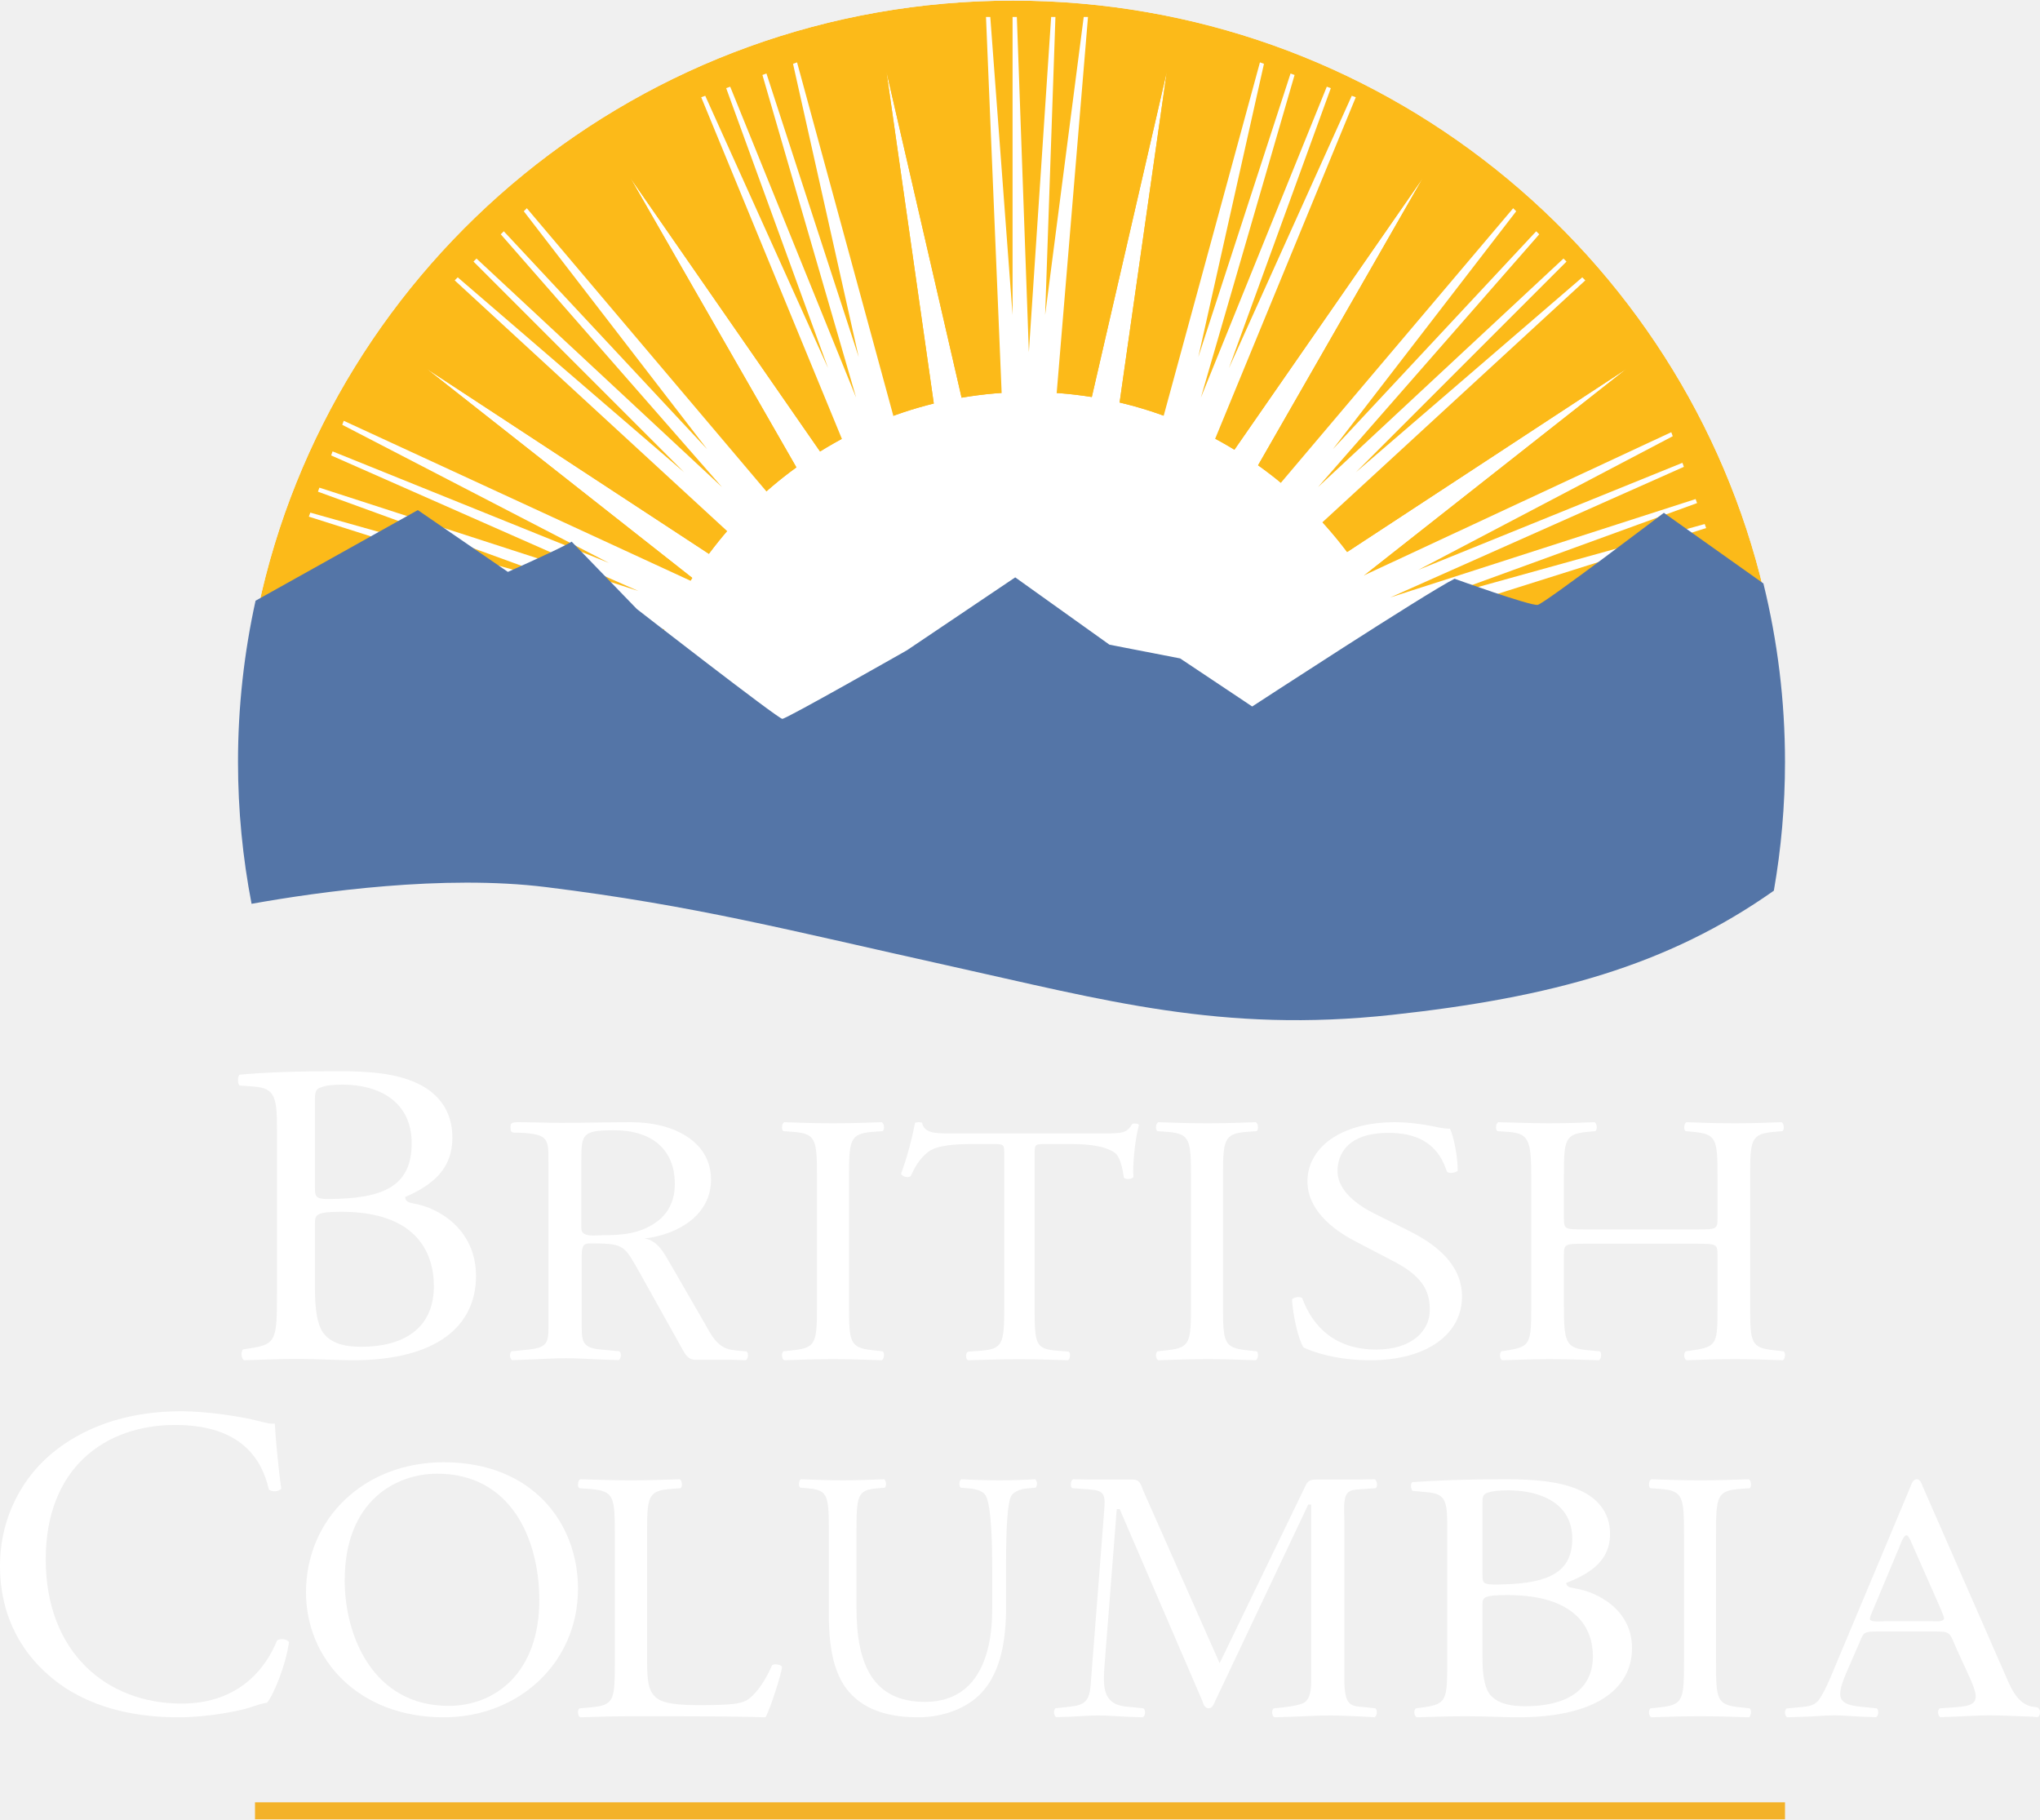
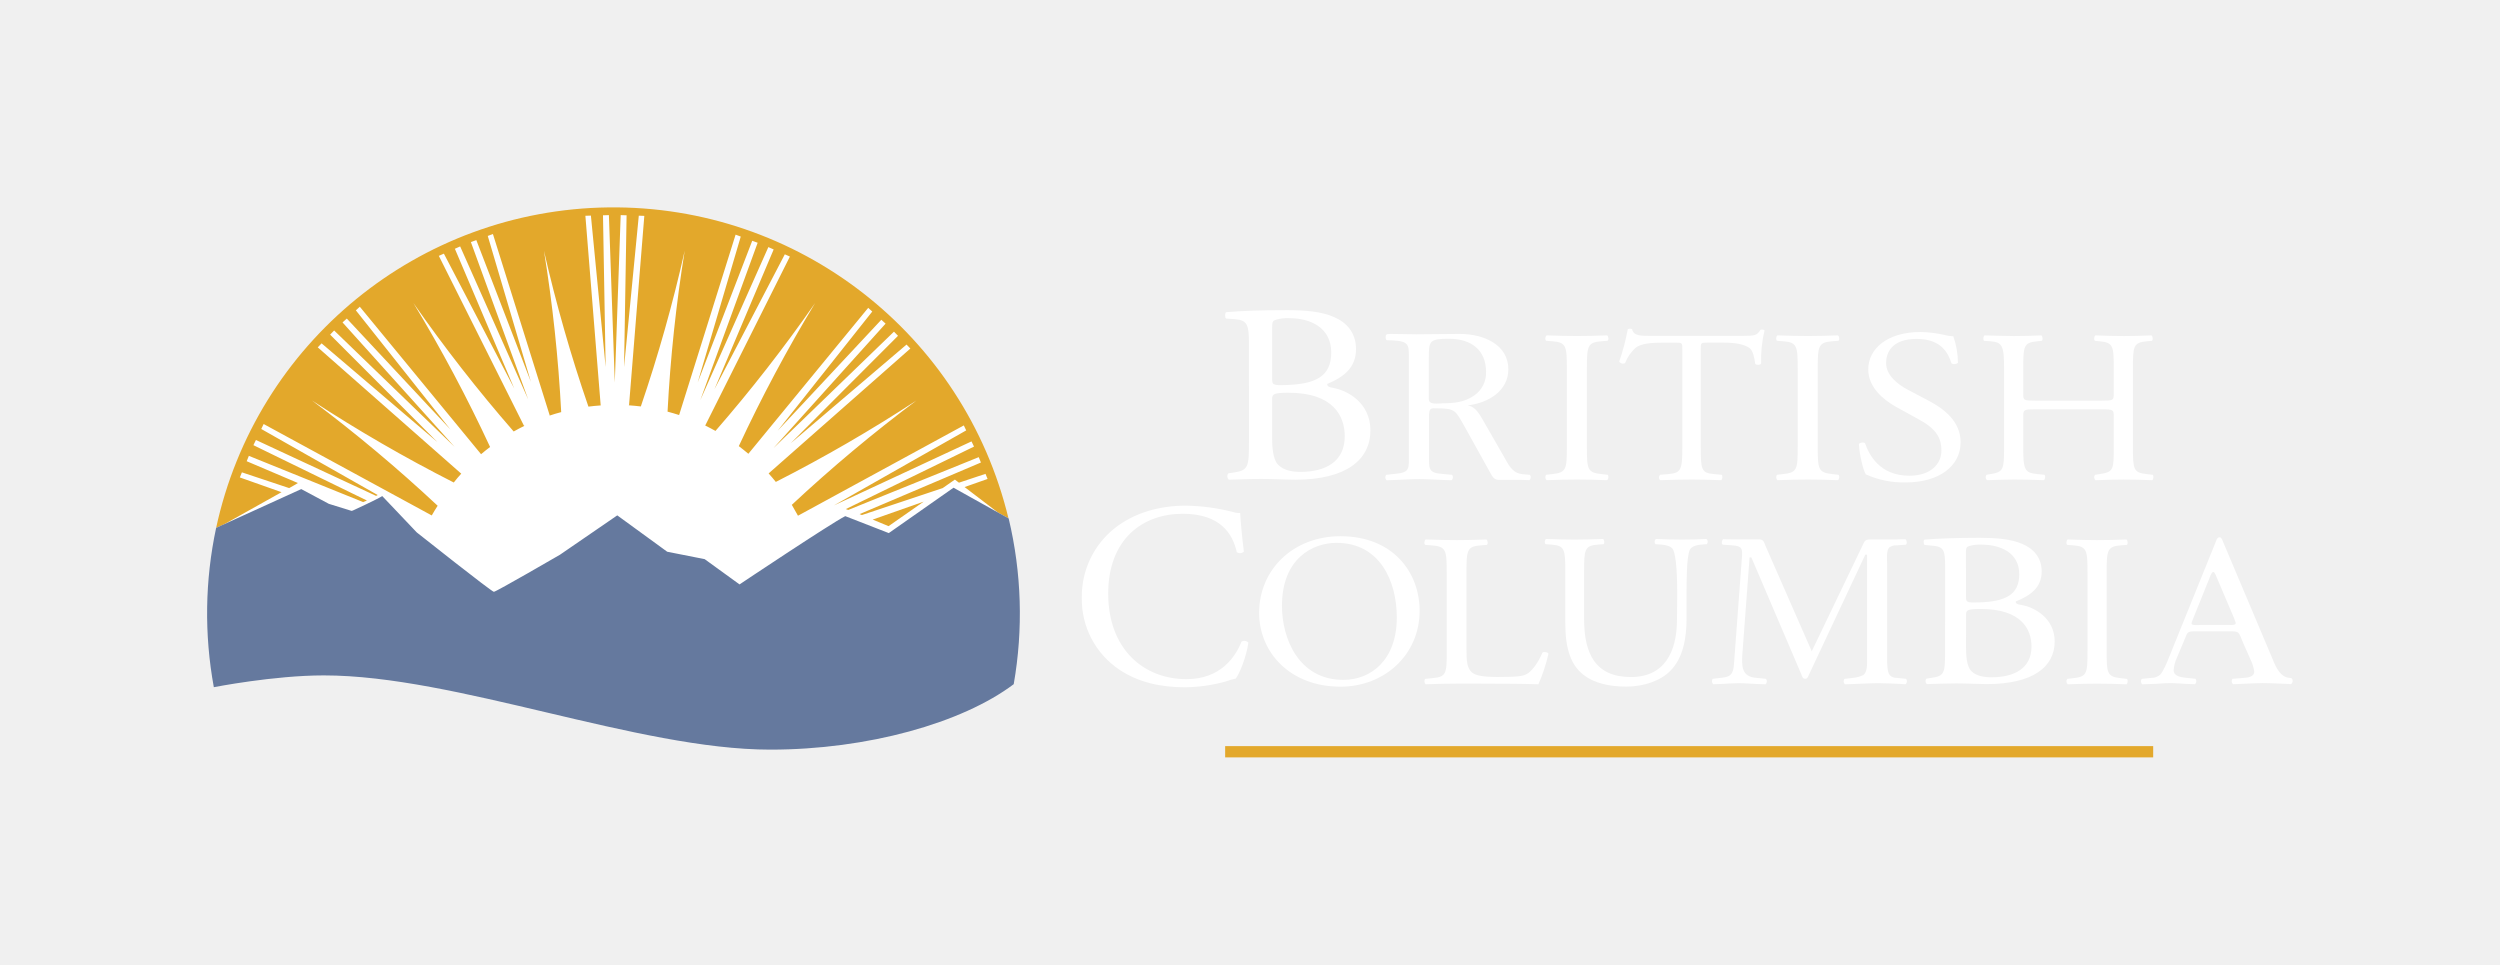
- <svg xmlns="http://www.w3.org/2000/svg" xmlns:xlink="http://www.w3.org/1999/xlink" width="120px" height="107px" viewBox="0 0 120 107" version="1.1">
+ <svg xmlns="http://www.w3.org/2000/svg" id="BC_ID" data-name="BC ID" viewBox="0 0 847.65 327.01">
  <defs>
-     <path d="M88.763,34.786 C84.072,14.869 66.073,0.036 44.585,0.036 C22.734,0.036 4.492,15.373 0.18,35.797 L9.763,30.375 L15.046,34.046 C15.046,34.046 18.136,32.659 18.786,32.251 L22.607,36.248 C22.607,36.248 30.9,42.774 31.142,42.774 C31.387,42.774 38.46,38.695 38.46,38.695 L44.802,34.372 L50.33,38.369 L54.476,39.185 L58.703,42.04 C58.703,42.04 68.947,35.269 70.574,34.453 C70.574,34.453 75.044,36.085 75.451,36.004 C75.856,35.922 82.848,30.538 82.848,30.538 L88.763,34.786" id="path-1" />
-     <path d="M2.835,22.671 C3.286,22.671 3.762,22.681 4.206,22.706 L5.876,0.165 C4.723,0.081 3.558,0.037 2.382,0.037 C1.621,0.037 0.865,0.057 0.113,0.092 L1.228,22.725 C1.759,22.691 2.295,22.671 2.835,22.671" id="path-3" />
-     <path d="M11.988,21.868 L5.327,0.167 C3.592,0.75 1.905,1.442 0.27,2.235 L9.43,22.969 C10.253,22.549 11.112,22.183 11.988,21.868" id="path-5" />
-     <path d="M18.967,17.726 L4.402,0.278 C2.951,1.482 1.576,2.774 0.285,4.145 L16.895,19.736 C17.536,19.033 18.246,18.347 18.967,17.726" id="path-7" />
-     <path d="M22.744,11.135 L2.703,0.184 C1.942,1.575 0.842,3.955 0.327,5.358 L21.589,13.765 C21.924,12.867 22.309,11.977 22.744,11.135" id="path-9" />
-     <path d="M2.899,21.891 L12.885,2.317 C11.175,1.501 9.405,0.784 7.583,0.172 L0.117,20.808 C1.061,21.109 2.011,21.484 2.899,21.891" id="path-11" />
-     <path d="M2.313,17.927 L18.837,3.936 C17.585,2.624 16.252,1.383 14.843,0.223 L0.227,16.018 C0.963,16.612 1.659,17.253 2.313,17.927" id="path-13" />
-     <path d="M1.469,12.902 L21.862,5.292 C21.226,3.506 20.489,1.772 19.657,0.097 L0.315,10.229 C0.749,11.097 1.138,11.975 1.469,12.902" id="path-15" />
-     <path d="M28.878,36.545 L35.289,32.07 L40.875,36.207 L45.066,37.051 L49.338,40.007 C49.338,40.007 53.998,36.853 57.562,34.522 C56.946,32.874 56.159,31.313 55.219,29.862 L70.688,17.686 L54.243,28.465 C52.766,26.504 50.998,24.782 49.004,23.365 L58.7,6.463 L47.613,22.449 C45.546,21.189 43.275,20.242 40.859,19.673 L43.636,0.214 L39.224,19.35 C38.015,19.156 36.775,19.053 35.511,19.053 C34.167,19.053 32.848,19.17 31.564,19.389 L27.144,0.214 L29.929,19.732 C27.535,20.322 25.284,21.283 23.239,22.553 L12.079,6.463 L21.846,23.487 C19.887,24.907 18.15,26.623 16.699,28.572 L0.092,17.686 L15.721,29.989 C14.821,31.399 14.062,32.911 13.465,34.503 C15.397,36.055 21.277,40.766 21.482,40.766 C21.729,40.766 28.878,36.545 28.878,36.545" id="path-17" />
+     <style>.cls-1{fill:#fff;}.cls-2{fill:#e3a82b;}.cls-3{fill:none;}.cls-4{fill:#65799e;}</style>
  </defs>
-   <g id="1.0---Login" stroke="none" stroke-width="1" fill="none" fill-rule="evenodd" transform="translate(-128, -143)">
-     <g id="gov_v_pos-(1)" transform="translate(128, 143)">
-       <path d="M18.525,75.711 C18.525,76.63 18.58,77.932 19.097,78.494 C19.615,79.08 20.431,79.208 21.248,79.208 C23.671,79.208 25.522,78.187 25.522,75.635 C25.522,73.618 24.433,71.27 20.104,71.27 C18.634,71.27 18.525,71.424 18.525,71.934 L18.525,75.711 Z M18.525,69.789 C18.525,70.504 18.552,70.555 19.941,70.504 C22.718,70.402 24.216,69.636 24.216,67.237 C24.216,64.736 22.228,63.791 20.159,63.791 C19.56,63.791 19.152,63.842 18.907,63.944 C18.634,64.021 18.525,64.149 18.525,64.608 L18.525,69.789 Z M16.293,66.395 C16.293,64.506 16.165,64.005 14.94,63.904 L14.088,63.842 C13.949,63.727 13.988,63.216 14.115,63.204 C15.584,63.068 17.436,63 19.968,63 C21.684,63 23.317,63.127 24.543,63.715 C25.713,64.251 26.611,65.271 26.611,66.905 C26.611,68.743 25.468,69.687 23.834,70.402 C23.834,70.657 24.052,70.734 24.352,70.785 C25.822,71.041 28,72.316 28,75.047 C28,78.009 25.659,80 20.758,80 C19.968,80 18.634,79.923 17.491,79.923 C16.293,79.923 15.367,79.975 14.359,80 C14.196,79.923 14.142,79.515 14.305,79.361 L14.796,79.284 C16.238,79.054 16.293,78.774 16.293,76.094 L16.293,66.395 Z" id="Fill-1" fill="#FFFFFF" />
-       <path d="M48.058,69.259 C48.058,67.031 48.013,66.673 46.658,66.568 L46.083,66.526 C45.945,66.442 45.991,66.064 46.129,66 C47.278,66.042 48.058,66.064 49.023,66.064 C49.942,66.064 50.722,66.042 51.871,66 C52.009,66.064 52.055,66.442 51.917,66.526 L51.343,66.568 C49.988,66.673 49.942,67.031 49.942,69.259 L49.942,76.742 C49.942,78.97 49.988,79.264 51.343,79.412 L51.917,79.474 C52.055,79.558 52.009,79.936 51.871,80 C50.722,79.958 49.942,79.936 49.023,79.936 C48.058,79.936 47.278,79.958 46.129,80 C45.991,79.936 45.945,79.601 46.083,79.474 L46.658,79.412 C48.013,79.264 48.058,78.97 48.058,76.742 L48.058,69.259" id="Fill-2" fill="#FFFFFF" />
-       <path d="M60.86,76.922 C60.86,79.034 60.904,79.336 62.167,79.437 L62.863,79.497 C62.994,79.577 62.951,79.939 62.82,80 C61.579,79.959 60.839,79.939 59.967,79.939 C59.097,79.939 58.335,79.959 56.941,80 C56.811,79.939 56.767,79.598 56.941,79.497 L57.725,79.437 C58.966,79.336 59.075,79.034 59.075,76.922 L59.075,67.929 C59.075,67.305 59.075,67.286 58.422,67.286 L57.224,67.286 C56.288,67.286 55.09,67.325 54.546,67.788 C54.024,68.231 53.806,68.674 53.567,69.176 C53.392,69.297 53.088,69.196 53,69.036 C53.348,68.131 53.675,66.843 53.827,66.038 C53.893,65.998 54.176,65.978 54.241,66.038 C54.372,66.681 55.09,66.662 56.092,66.662 L64.91,66.662 C66.086,66.662 66.282,66.621 66.609,66.098 C66.717,66.058 66.957,66.078 67,66.158 C66.761,66.984 66.609,68.613 66.674,69.217 C66.587,69.378 66.216,69.378 66.108,69.257 C66.042,68.753 65.89,68.009 65.563,67.788 C65.062,67.446 64.236,67.286 63.038,67.286 L61.492,67.286 C60.839,67.286 60.86,67.305 60.86,67.969 L60.86,76.922" id="Fill-3" fill="#FFFFFF" />
-       <path d="M70.058,69.259 C70.058,67.031 70.012,66.673 68.657,66.568 L68.083,66.526 C67.945,66.442 67.991,66.064 68.129,66 C69.277,66.042 70.058,66.064 71.023,66.064 C71.941,66.064 72.722,66.042 73.871,66 C74.009,66.064 74.055,66.442 73.917,66.526 L73.342,66.568 C71.987,66.673 71.941,67.031 71.941,69.259 L71.941,76.742 C71.941,78.97 71.987,79.264 73.342,79.412 L73.917,79.474 C74.055,79.558 74.009,79.936 73.871,80 C72.722,79.958 71.941,79.936 71.023,79.936 C70.058,79.936 69.277,79.958 68.129,80 C67.991,79.936 67.945,79.601 68.083,79.474 L68.657,79.412 C70.012,79.264 70.058,78.97 70.058,76.742 L70.058,69.259" id="Fill-4" fill="#FFFFFF" />
-       <path d="M80.621,80 C78.5,80 77.162,79.474 76.682,79.252 C76.378,78.806 76.051,77.37 76,76.419 C76.126,76.277 76.505,76.237 76.606,76.358 C76.985,77.39 78.02,79.372 80.95,79.372 C83.071,79.372 84.106,78.26 84.106,77.046 C84.106,76.157 83.879,75.165 82.035,74.214 L79.637,72.959 C78.374,72.292 76.909,71.139 76.909,69.48 C76.909,67.558 78.778,66 82.061,66 C82.843,66 83.753,66.122 84.409,66.264 C84.738,66.345 85.091,66.384 85.293,66.384 C85.52,66.871 85.748,68.003 85.748,68.853 C85.647,68.975 85.243,69.035 85.117,68.914 C84.788,67.943 84.106,66.628 81.682,66.628 C79.207,66.628 78.677,67.943 78.677,68.873 C78.677,70.047 79.889,70.897 80.823,71.362 L82.843,72.373 C84.434,73.162 86,74.335 86,76.257 C86,78.482 83.904,80 80.621,80" id="Fill-5" fill="#FFFFFF" />
-       <path d="M93.164,73.147 C92.041,73.147 91.994,73.189 91.994,73.82 L91.994,76.784 C91.994,78.991 92.111,79.286 93.422,79.412 L94.101,79.474 C94.241,79.558 94.194,79.936 94.054,80 C92.79,79.958 91.994,79.936 91.081,79.936 C90.074,79.936 89.279,79.978 88.366,80 C88.225,79.936 88.179,79.601 88.319,79.474 L88.717,79.412 C90.028,79.201 90.074,78.991 90.074,76.784 L90.074,69.217 C90.074,67.009 89.911,66.652 88.693,66.568 L88.085,66.526 C87.944,66.442 87.991,66.064 88.131,66 C89.279,66.022 90.074,66.064 91.081,66.064 C91.994,66.064 92.79,66.042 93.796,66 C93.937,66.064 93.984,66.442 93.843,66.526 L93.398,66.568 C92.041,66.695 91.994,67.009 91.994,69.217 L91.994,71.634 C91.994,72.285 92.041,72.306 93.164,72.306 L99.859,72.306 C100.983,72.306 101.03,72.285 101.03,71.634 L101.03,69.217 C101.03,67.009 100.983,66.695 99.602,66.568 L99.158,66.526 C99.016,66.442 99.063,66.064 99.204,66 C100.281,66.042 101.077,66.064 102.036,66.064 C102.949,66.064 103.745,66.042 104.798,66 C104.939,66.064 104.985,66.442 104.845,66.526 L104.353,66.568 C102.996,66.695 102.949,67.009 102.949,69.217 L102.949,76.784 C102.949,78.991 102.996,79.264 104.353,79.412 L104.915,79.474 C105.055,79.558 105.009,79.936 104.869,80 C103.745,79.958 102.949,79.936 102.036,79.936 C101.077,79.936 100.234,79.958 99.204,80 C99.063,79.936 99.016,79.601 99.158,79.474 L99.602,79.412 C101.03,79.201 101.03,78.991 101.03,76.784 L101.03,73.82 C101.03,73.189 100.983,73.147 99.859,73.147 L93.164,73.147" id="Fill-6" fill="#FFFFFF" />
-       <path d="M3.389,85.21 C5.353,83.728 7.854,83 10.652,83 C12.104,83 14.149,83.286 15.413,83.624 C15.736,83.702 15.924,83.754 16.166,83.728 C16.193,84.326 16.328,85.964 16.543,87.552 C16.408,87.733 16.005,87.76 15.816,87.604 C15.413,85.835 14.202,83.806 10.302,83.806 C6.187,83.806 2.69,86.329 2.69,91.713 C2.69,97.175 6.267,100.193 10.678,100.193 C14.149,100.193 15.682,98.008 16.3,96.473 C16.489,96.344 16.893,96.395 17,96.578 C16.812,97.93 16.112,99.646 15.709,100.141 C15.386,100.193 15.063,100.297 14.767,100.401 C14.175,100.61 12.239,101 10.518,101 C8.097,101 5.783,100.531 3.819,99.256 C1.667,97.826 0,95.459 0,92.104 C0,89.216 1.345,86.745 3.389,85.21" id="Fill-7" fill="#FFFFFF" />
-       <path d="M31.724,94.106 C31.724,90.53 30.063,86.672 25.716,86.672 C23.349,86.672 20.276,88.21 20.276,92.958 C20.276,96.165 21.915,100.328 26.398,100.328 C29.129,100.328 31.724,98.377 31.724,94.106 Z M18,93.651 C18,89.316 21.414,86 26.102,86 C31.36,86 34,89.619 34,93.434 C34,97.813 30.495,101 26.102,101 C21.05,101 18,97.553 18,93.651 Z" id="Fill-8" fill="#FFFFFF" />
-       <path d="M58.367,92.237 C58.367,90.959 58.327,88.588 57.99,87.97 C57.852,87.722 57.495,87.577 57,87.536 L56.505,87.495 C56.385,87.35 56.425,87.083 56.543,87 C57.297,87.041 58.03,87.062 58.803,87.062 C59.635,87.062 60.17,87.041 60.884,87 C61.042,87.104 61.022,87.371 60.923,87.495 L60.448,87.536 C59.952,87.577 59.575,87.763 59.457,88.032 C59.18,88.712 59.18,91.083 59.18,92.237 L59.18,94.567 C59.18,96.361 58.902,98.257 57.793,99.495 C56.94,100.463 55.474,101 54.007,101 C52.64,101 51.273,100.731 50.302,99.866 C49.252,98.959 48.756,97.453 48.756,95 L48.756,90.134 C48.756,87.99 48.716,87.64 47.567,87.536 L47.072,87.495 C46.953,87.413 46.992,87.063 47.111,87 C48.102,87.041 48.776,87.062 49.568,87.062 C50.381,87.062 51.035,87.041 52.006,87 C52.125,87.063 52.164,87.413 52.046,87.495 L51.57,87.536 C50.421,87.64 50.381,87.99 50.381,90.134 L50.381,94.588 C50.381,97.907 51.372,100.093 54.404,100.093 C57.277,100.093 58.367,97.742 58.367,94.608 L58.367,92.237" id="Fill-9" fill="#FFFFFF" />
-       <path d="M87.204,97.468 C87.204,98.224 87.255,99.297 87.735,99.76 C88.215,100.243 88.974,100.349 89.732,100.349 C91.981,100.349 93.7,99.507 93.7,97.405 C93.7,95.744 92.689,93.811 88.67,93.811 C87.305,93.811 87.204,93.937 87.204,94.357 L87.204,97.468 Z M87.204,92.591 C87.204,93.18 87.23,93.222 88.519,93.18 C91.097,93.096 92.487,92.466 92.487,90.489 C92.487,88.429 90.642,87.651 88.721,87.651 C88.165,87.651 87.786,87.693 87.558,87.777 C87.305,87.841 87.204,87.945 87.204,88.324 L87.204,92.591 Z M85.132,89.796 C85.132,88.24 85.031,87.841 83.894,87.757 L83.085,87.681 C82.992,87.601 82.943,87.179 83.11,87.167 C84.475,87.069 86.193,87 88.544,87 C90.136,87 91.652,87.105 92.79,87.588 C93.877,88.03 94.71,88.87 94.71,90.216 C94.71,91.729 93.649,92.508 92.133,93.096 C92.133,93.306 92.334,93.369 92.613,93.412 C93.978,93.621 96,94.673 96,96.922 C96,99.36 93.826,101 89.276,101 C88.544,101 87.305,100.936 86.244,100.936 C85.132,100.936 84.273,100.978 83.337,101 C83.186,100.936 83.135,100.6 83.286,100.475 L83.742,100.412 C85.081,100.222 85.132,99.991 85.132,97.784 L85.132,89.796 Z" id="Fill-10" fill="#FFFFFF" />
-       <polygon id="Fill-11" fill="#F3B229" points="15 107 105 107 105 106 15 106" />
-       <g id="Group-14" transform="translate(15, 0)">
-         <mask id="mask-2" fill="white">
-           <use xlink:href="#path-1" />
-         </mask>
-         <g id="Clip-13" />
-         <path d="M88.763,34.786 C84.072,14.869 66.073,0.036 44.585,0.036 C22.734,0.036 4.492,15.373 0.18,35.797 L9.763,30.375 L15.046,34.046 C15.046,34.046 18.136,32.659 18.786,32.251 L22.607,36.248 C22.607,36.248 30.9,42.774 31.142,42.774 C31.387,42.774 38.46,38.695 38.46,38.695 L44.802,34.372 L50.33,38.369 L54.476,39.185 L58.703,42.04 C58.703,42.04 68.947,35.269 70.574,34.453 C70.574,34.453 75.044,36.085 75.451,36.004 C75.856,35.922 82.848,30.538 82.848,30.538 L88.763,34.786" id="Fill-12" fill="#FCBA19" mask="url(#mask-2)" />
-       </g>
-       <g id="Group-17" transform="translate(57, 0)">
-         <mask id="mask-4" fill="white">
-           <use xlink:href="#path-3" />
-         </mask>
-         <g id="Clip-16" />
-         <path d="M2.835,22.671 C3.286,22.671 3.762,22.681 4.206,22.706 L5.876,0.165 C4.723,0.081 3.558,0.037 2.382,0.037 C1.621,0.037 0.865,0.057 0.113,0.092 L1.228,22.725 C1.759,22.691 2.295,22.671 2.835,22.671" id="Fill-15" mask="url(#mask-4)" />
-       </g>
-       <g id="Group-20" transform="translate(41, 2)">
-         <mask id="mask-6" fill="white">
-           <use xlink:href="#path-5" />
-         </mask>
-         <g id="Clip-19" />
-         <path d="M11.988,23.868 L5.327,2.167 C3.592,2.75 1.905,3.442 0.27,4.235 L9.43,24.969 C10.253,24.549 11.112,24.183 11.988,23.868" id="Fill-18" mask="url(#mask-6)" />
-       </g>
-       <g id="Group-23" transform="translate(26, 10)">
-         <mask id="mask-8" fill="white">
-           <use xlink:href="#path-7" />
-         </mask>
-         <g id="Clip-22" />
-         <path d="M18.967,19.726 L4.402,2.278 C2.951,3.482 1.576,4.774 0.285,6.145 L16.895,21.736 C17.536,21.033 18.246,20.347 18.967,19.726" id="Fill-21" mask="url(#mask-8)" />
-       </g>
-       <g id="Group-26" transform="translate(17, 24)">
-         <mask id="mask-10" fill="white">
-           <use xlink:href="#path-9" />
-         </mask>
-         <g id="Clip-25" />
-         <path d="M22.744,11.135 L2.703,0.184 C1.942,1.575 0.842,3.955 0.327,5.358 L21.589,13.765 C21.924,12.867 22.309,11.977 22.744,11.135" id="Fill-24" mask="url(#mask-10)" />
-       </g>
-       <g id="Group-29" transform="translate(67, 3)">
-         <mask id="mask-12" fill="white">
-           <use xlink:href="#path-11" />
-         </mask>
-         <g id="Clip-28" />
-         <path d="M2.899,21.891 L12.885,2.317 C11.175,1.501 9.405,0.784 7.583,0.172 L0.117,20.808 C1.061,21.109 2.011,21.484 2.899,21.891" id="Fill-27" mask="url(#mask-12)" />
-       </g>
-       <g id="Group-32" transform="translate(75, 11)">
-         <mask id="mask-14" fill="white">
-           <use xlink:href="#path-13" />
-         </mask>
-         <g id="Clip-31" />
-         <path d="M2.313,17.927 L18.837,3.936 C17.585,2.624 16.252,1.383 14.843,0.223 L0.227,16.018 C0.963,16.612 1.659,17.253 2.313,17.927" id="Fill-30" mask="url(#mask-14)" />
-       </g>
-       <g id="Group-35" transform="translate(80, 25)">
-         <mask id="mask-16" fill="white">
-           <use xlink:href="#path-15" />
-         </mask>
-         <g id="Clip-34" />
-         <path d="M1.469,12.902 L21.862,5.292 C21.226,3.506 20.489,1.772 19.657,0.097 L0.315,10.229 C0.749,11.097 1.138,11.975 1.469,12.902" id="Fill-33" mask="url(#mask-16)" />
-       </g>
-       <g id="Group-38" transform="translate(25, 4)">
-         <mask id="mask-18" fill="white">
-           <use xlink:href="#path-17" />
-         </mask>
-         <g id="Clip-37" />
-         <path d="M28.878,36.545 L35.289,32.07 L40.875,36.207 L45.066,37.051 L49.338,40.007 C49.338,40.007 53.998,36.853 57.562,34.522 C56.946,32.874 56.159,31.313 55.219,29.862 L70.688,17.686 L54.243,28.465 C52.766,26.504 50.998,24.782 49.004,23.365 L58.7,6.463 L47.613,22.449 C45.546,21.189 43.275,20.242 40.859,19.673 L43.636,0.214 L39.224,19.35 C38.015,19.156 36.775,19.053 35.511,19.053 C34.167,19.053 32.848,19.17 31.564,19.389 L27.144,0.214 L29.929,19.732 C27.535,20.322 25.284,21.283 23.239,22.553 L12.079,6.463 L21.846,23.487 C19.887,24.907 18.15,26.623 16.699,28.572 L0.092,17.686 L15.721,29.989 C14.821,31.399 14.062,32.911 13.465,34.503 C15.397,36.055 21.277,40.766 21.482,40.766 C21.729,40.766 28.878,36.545 28.878,36.545" id="Fill-36" fill="#FFFFFF" mask="url(#mask-18)" />
-       </g>
-       <polygon id="Path-2" fill="#FFFFFF" points="62.084 24 64 1 63.748 1 61.479 18.524 62.084 1 61.832 1 60.521 20.714 59.815 1 59.563 1 59.563 18.524 58.252 1 58 1 58.958 24" />
-       <polygon id="Path-2-Copy" fill="#FFFFFF" transform="translate(48, 15.5) rotate(-20) translate(-48, -15.5) " points="49.084 27 51 4 50.748 4 48.479 21.524 49.084 4 48.832 4 47.521 23.714 46.815 4 46.563 4 46.563 21.524 45.252 4 45 4 45.958 27" />
-       <polygon id="Path-2-Copy-3" fill="#FFFFFF" transform="translate(37, 22.5) rotate(-45) translate(-37, -22.5) " points="38.084 34 40 11 39.748 11 37.479 28.524 38.084 11 37.832 11 36.521 30.714 35.815 11 35.563 11 35.563 28.524 34.252 11 34 11 34.958 34" />
-       <polygon id="Path-2-Copy-5" fill="#FFFFFF" transform="translate(83, 22.5) scale(-1, 1) rotate(-45) translate(-83, -22.5) " points="84.084 34 86 11 85.748 11 83.479 28.524 84.084 11 83.832 11 82.521 30.714 81.815 11 81.563 11 81.563 28.524 80.252 11 80 11 80.958 34" />
-       <polygon id="Path-2-Copy-4" fill="#FFFFFF" transform="translate(30, 31.5) rotate(-70) translate(-30, -31.5) " points="31.084 43 33 20 32.748 20 30.479 37.524 31.084 20 30.832 20 29.521 39.714 28.815 20 28.563 20 28.563 37.524 27.252 20 27 20 27.958 43" />
-       <polygon id="Path-2-Copy-6" fill="#FFFFFF" transform="translate(89, 32) scale(-1, 1) rotate(-70) translate(-89, -32) " points="90.084 43 92 21 91.748 21 89.479 37.762 90.084 21 89.832 21 88.521 39.857 87.815 21 87.563 21 87.563 37.762 86.252 21 86 21 86.958 43" />
-       <polygon id="Path-2-Copy-2" fill="#FFFFFF" transform="translate(73, 15.5) scale(-1, 1) rotate(-20) translate(-73, -15.5) " points="74.084 27 76 4 75.748 4 73.479 21.524 74.084 4 73.832 4 72.521 23.714 71.815 4 71.563 4 71.563 21.524 70.252 4 70 4 70.958 27" />
-       <path d="M35.459,72.647 C35.038,72.647 34.196,72.803 34.196,72.246 L34.196,68.257 C34.196,66.698 34.246,66.474 36.128,66.474 C38.333,66.474 39.696,67.588 39.696,69.639 C39.696,70.53 39.373,71.354 38.556,71.912 C37.615,72.558 36.599,72.647 35.459,72.647 Z M43.916,79.48 L43.336,79.43 C43.218,79.418 43.114,79.403 43.015,79.387 C42.166,79.237 41.826,78.485 41.427,77.788 L39.42,74.312 C39.074,73.732 38.702,72.952 37.909,72.841 C39.965,72.596 41.824,71.415 41.824,69.388 C41.824,67.047 39.494,66 37.141,66 C35.729,66 34.442,66.038 33.005,66.038 C32.213,66.038 31.27,66 30.477,66 C30.037,66 30.032,66.089 30.032,66.334 C30.032,66.696 30.185,66.595 30.651,66.621 C32.325,66.715 32.261,67.025 32.261,68.451 L32.261,77.565 C32.261,78.87 32.374,79.259 30.998,79.382 C30.998,79.382 30.787,79.403 30.667,79.416 L30.084,79.475 C29.945,79.6 29.991,79.932 30.131,79.995 C30.44,79.984 30.991,79.962 30.991,79.962 C31.752,79.94 32.515,79.882 33.276,79.882 C34.043,79.882 34.776,79.94 35.53,79.962 L35.53,79.963 C35.797,79.972 36.079,79.981 36.389,79.992 C36.528,79.93 36.575,79.597 36.436,79.472 L35.849,79.417 C35.729,79.405 35.523,79.386 35.523,79.386 C34.133,79.292 34.218,78.902 34.218,77.565 L34.218,74.133 C34.218,73.933 34.193,73.398 34.342,73.242 C34.466,73.108 34.688,73.13 34.887,73.13 C36.77,73.13 36.745,73.309 37.637,74.868 L40.064,79.214 C40.262,79.549 40.411,79.972 40.907,79.972 L43.015,79.972 C43.281,79.98 43.561,79.988 43.869,80 C44.009,79.938 44.055,79.605 43.916,79.48 Z" id="Fill-40" fill="#FFFFFF" />
-       <path d="M36.166,90.216 C36.166,88.01 36.12,87.673 34.663,87.568 L34.084,87.526 C33.945,87.442 33.991,87.064 34.13,87 C35.426,87.042 36.213,87.063 37.138,87.063 C38.04,87.063 38.827,87.042 39.984,87.001 C40.123,87.064 40.169,87.442 40.03,87.526 L39.475,87.568 C38.11,87.673 38.063,88.01 38.063,90.216 L38.063,97.532 C38.063,98.856 38.133,99.403 38.549,99.802 C38.804,100.033 39.243,100.286 41.071,100.286 C43.038,100.286 43.524,100.202 43.895,100.013 C44.357,99.76 44.959,99.003 45.421,97.931 C45.561,97.827 46,97.911 46,98.057 C46,98.289 45.352,100.433 45.028,101 C43.848,100.958 41.65,100.937 39.267,100.937 L37.138,100.937 C36.166,100.937 35.426,100.958 34.13,101 C33.991,100.937 33.945,100.601 34.084,100.475 L34.778,100.412 C36.12,100.286 36.166,99.992 36.166,97.785 L36.166,90.216" id="Fill-41" fill="#FFFFFF" />
-       <path d="M99.058,90.258 C99.058,88.03 99.012,87.673 97.657,87.568 L97.083,87.526 C96.946,87.442 96.991,87.064 97.13,87 C98.278,87.042 99.058,87.063 100.023,87.063 C100.942,87.063 101.722,87.042 102.871,87.001 C103.009,87.064 103.055,87.442 102.917,87.526 L102.343,87.568 C100.988,87.673 100.942,88.03 100.942,90.258 L100.942,97.743 C100.942,99.97 100.988,100.265 102.343,100.412 L102.917,100.475 C103.055,100.559 103.009,100.937 102.871,101 C101.722,100.958 100.942,100.937 100.023,100.937 C99.058,100.937 98.278,100.958 97.13,101 C96.991,100.937 96.946,100.601 97.083,100.475 L97.657,100.412 C99.012,100.265 99.058,99.97 99.058,97.743 L99.058,90.258" id="Fill-42" fill="#FFFFFF" />
-       <path d="M80.317,100.408 C80.199,100.396 79.98,100.378 79.98,100.378 C79.739,100.354 79.523,100.32 79.352,100.135 C79.056,99.822 79.08,98.932 79.08,98.576 L79.08,89.377 C79.08,88.976 78.982,88.108 79.278,87.796 C79.427,87.631 79.735,87.604 80.01,87.588 L80.01,87.587 C80.177,87.574 80.181,87.574 80.327,87.567 L80.915,87.525 C81.056,87.441 81.009,87.063 80.867,87 C80.554,87.011 80.268,87.007 79.997,87.016 L79.997,87.017 L77.499,87.017 C77.228,87.017 76.98,87.017 76.832,87.306 L71.743,97.818 L67.247,87.663 C67.098,87.306 67.074,87.017 66.604,87.017 L64.004,87.017 C63.734,87.009 63.435,87.011 63.121,87 C62.98,87.063 62.933,87.441 63.074,87.525 L63.661,87.567 C63.782,87.577 64.002,87.591 64.002,87.591 C64.977,87.654 65.038,87.869 64.949,88.887 L64.183,98.753 C64.116,99.744 64.061,100.267 63.015,100.363 C63.015,100.363 62.794,100.392 62.672,100.404 L62.085,100.467 C61.944,100.593 61.991,100.929 62.132,100.991 C62.442,100.981 62.992,100.964 62.992,100.964 C63.523,100.939 64.063,100.892 64.604,100.892 C65.186,100.892 65.77,100.946 66.353,100.97 L66.353,100.97 C66.624,100.978 66.91,100.987 67.224,100.999 C67.365,100.936 67.412,100.6 67.271,100.475 L66.684,100.412 C66.529,100.399 66.356,100.383 66.356,100.383 C64.846,100.28 64.879,99.222 64.974,97.93 L65.691,88.754 L65.863,88.754 L70.73,100.045 C70.779,100.201 70.853,100.469 71.101,100.469 C71.323,100.469 71.397,100.224 71.471,100.067 L76.956,88.486 L77.129,88.486 L77.129,98.576 C77.129,98.976 77.178,99.8 76.758,100.113 C76.538,100.274 75.825,100.371 75.825,100.371 C75.727,100.387 75.623,100.4 75.507,100.413 L74.919,100.476 C74.778,100.601 74.825,100.937 74.966,101 C75.276,100.989 75.825,100.972 75.825,100.972 C76.621,100.95 77.431,100.892 78.24,100.892 C78.822,100.892 79.963,100.947 79.963,100.947 C80.234,100.955 80.543,100.984 80.857,100.996 C80.998,100.933 81.045,100.597 80.904,100.471 L80.317,100.408" id="Fill-43" fill="#FFFFFF" />
-       <path d="M113.654,95.347 L110.865,95.347 C110.768,95.347 109.992,95.434 109.992,95.214 C109.992,95.149 110.041,95.017 110.065,94.952 L111.739,90.954 C111.787,90.845 111.957,90.296 112.151,90.296 C112.296,90.296 112.49,90.867 112.539,90.954 L114.187,94.688 C114.187,94.731 114.357,95.082 114.357,95.171 C114.357,95.412 113.8,95.347 113.654,95.347 Z M119.914,100.473 L119.834,100.41 C119.715,100.397 119.609,100.384 119.51,100.368 C118.581,100.168 118.218,99.089 117.876,98.321 L113.097,87.413 C113.05,87.283 112.955,87 112.765,87 C112.505,87 112.434,87.305 112.363,87.478 L107.797,98.365 C107.632,98.777 107.206,99.777 106.898,100.081 C106.663,100.314 106.356,100.359 106.029,100.391 C106.029,100.391 105.771,100.415 105.648,100.428 L105.087,100.483 C104.943,100.607 104.991,100.938 105.134,101 C105.453,100.99 106.018,100.97 106.018,100.97 C106.642,100.962 107.267,100.886 107.892,100.886 C108.418,100.886 108.943,100.94 109.469,100.962 C109.469,100.962 110.034,100.981 110.352,100.993 C110.495,100.931 110.543,100.599 110.4,100.475 L109.804,100.413 C109.685,100.401 109.48,100.381 109.48,100.381 C108.932,100.323 108.247,100.228 108.247,99.647 C108.247,99.255 108.436,98.799 108.578,98.451 L109.287,96.822 C109.643,96.04 109.501,95.952 110.447,95.952 L113.664,95.952 C114.8,95.952 114.634,95.952 115.131,97.061 L115.888,98.712 C116.007,98.995 116.219,99.473 116.219,99.777 C116.219,100.323 115.601,100.359 115.024,100.407 C115.024,100.407 114.832,100.422 114.666,100.434 L114.093,100.475 C113.949,100.598 113.997,100.93 114.14,100.992 C114.459,100.981 115.024,100.959 115.024,100.959 C115.696,100.935 116.374,100.886 117.024,100.886 C117.852,100.886 118.681,100.94 119.51,100.962 L119.51,100.962 C119.782,100.969 119.552,100.979 119.866,100.99 C120.009,100.928 120.057,100.596 119.914,100.473 Z" id="Fill-44" fill="#FFFFFF" />
-       <path d="M103.729,34.314 L97.874,30.161 C97.874,30.161 90.862,35.492 90.455,35.574 C90.048,35.654 85.564,34.039 85.564,34.039 C83.933,34.846 73.659,41.551 73.659,41.551 L69.42,38.724 L65.262,37.916 L59.719,33.957 L53.358,38.239 C53.358,38.239 46.264,42.278 46.019,42.278 C45.776,42.278 37.459,35.816 37.459,35.816 L33.627,31.857 C32.975,32.261 29.876,33.635 29.876,33.635 L24.577,30 L15.033,35.331 C14.359,38.387 14,41.559 14,44.813 C14,47.665 14.276,50.453 14.798,53.156 C18.796,52.441 26.087,51.426 32.119,52.173 C40.924,53.264 46.427,54.718 55.722,56.778 C65.016,58.838 71.865,60.776 81.893,59.686 C91.281,58.665 98.096,56.794 104.344,52.384 C104.774,49.923 105,47.394 105,44.813 C105,41.196 104.558,37.682 103.729,34.314" id="Fill-39" fill="#5475A7" />
-     </g>
-   </g>
+   <path class="cls-1" d="M109.59,226.32c44.7,0,106.54,25.17,151.41,25.17,32,0,63.26-8.55,81-21.13a136,136,0,1,0-268.31-.25C78.63,229.2,95.3,226.32,109.59,226.32Z" transform="translate(0 0)" />
+   <rect class="cls-2" x="415.4" y="252.98" width="314.66" height="3.82" />
+   <path class="cls-1" d="M423.47,116.64c0-6.39-.45-8.08-4.77-8.43l-3-.2c-.49-.39-.36-2.12.09-2.16,5.17-.46,11.69-.69,20.6-.69,6,0,11.79.43,16.1,2.42,4.12,1.81,7.28,5.26,7.28,10.78,0,6.22-4,9.41-9.77,11.83,0,.86.76,1.12,1.82,1.29,5.17.87,12.83,5.18,12.83,14.42,0,10-8.23,16.75-25.48,16.75-2.78,0-7.47-.26-11.5-.26-4.21,0-7.47.17-11,.26a1.57,1.57,0,0,1-.19-2.16l1.73-.26c5.07-.78,5.27-1.73,5.27-10.79Zm7.85,11.48c0,2.42.1,2.59,5,2.42,9.78-.35,15.05-2.94,15.05-11,0-8.46-7-11.66-14.28-11.66a13.16,13.16,0,0,0-4.41.52c-1,.26-1.34.69-1.34,2.25Zm0,20c0,3.11.19,7.51,2,9.41S438,160,440.9,160c8.53,0,15.05-3.45,15.05-12.08,0-6.82-3.84-14.76-19.07-14.76-5.17,0-5.56.51-5.56,2.24Z" transform="translate(0 0)" />
+   <path class="cls-1" d="M531.26,125.14c0-7.82-.17-9.07-5-9.44l-2-.15c-.49-.29-.33-1.62.16-1.84,4.09.14,6.88.22,10.31.22,3.28,0,6.06-.08,10.15-.22.49.22.66,1.55.17,1.84l-2,.15c-4.83.37-5,1.62-5,9.44v26.24c0,7.82.16,8.85,5,9.37l2,.22c.49.29.32,1.62-.17,1.84-4.09-.15-6.87-.22-10.15-.22-3.43,0-6.22.07-10.31.22a1.33,1.33,0,0,1-.16-1.84l2-.22c4.82-.52,5-1.55,5-9.37Z" transform="translate(0 0)" />
+   <path class="cls-1" d="M576.66,151.53c0,7.74.15,8.85,4.6,9.22l2.45.22c.46.29.31,1.62-.15,1.84-4.37-.15-7-.22-10-.22s-5.75.07-10.66.22a1.24,1.24,0,0,1,0-1.84l2.76-.22c4.37-.37,4.75-1.48,4.75-9.22v-33c0-2.28,0-2.35-2.3-2.35h-4.21c-3.3,0-7.52.14-9.44,1.84a13.48,13.48,0,0,0-3.45,5.08,1.5,1.5,0,0,1-2-.51,74,74,0,0,0,2.91-11,2,2,0,0,1,1.46,0c.46,2.36,3,2.29,6.52,2.29h31c4.14,0,4.83-.15,6-2.06.39-.15,1.23-.08,1.38.22a43.07,43.07,0,0,0-1.15,11.2c-.3.59-1.61.59-2,.15-.23-1.84-.77-4.57-1.92-5.38-1.76-1.26-4.67-1.84-8.89-1.84h-5.45c-2.3,0-2.22.07-2.22,2.5Z" transform="translate(0 0)" />
+   <path class="cls-1" d="M609.53,125.14c0-7.82-.17-9.07-5-9.44l-2-.15c-.49-.29-.33-1.62.16-1.84,4.09.14,6.88.22,10.31.22,3.28,0,6.06-.08,10.15-.22.49.22.66,1.55.17,1.84l-2,.15c-4.83.37-5,1.62-5,9.44v26.24c0,7.82.16,8.85,5,9.37l2,.22c.49.29.32,1.62-.17,1.84-4.09-.15-6.87-.22-10.15-.22-3.43,0-6.22.07-10.31.22a1.33,1.33,0,0,1-.16-1.84l2-.22c4.83-.52,5-1.55,5-9.37Z" transform="translate(0 0)" />
+   <path class="cls-1" d="M646.2,163.57a31,31,0,0,1-13.57-2.73c-1-1.62-2.18-6.86-2.35-10.32.43-.52,1.74-.67,2.09-.22,1.3,3.76,4.87,11,15,11,7.31,0,10.88-4.05,10.88-8.48,0-3.24-.79-6.85-7.14-10.32l-8.26-4.57c-4.35-2.43-9.4-6.64-9.4-12.68,0-7,6.44-12.68,17.75-12.68a39.79,39.79,0,0,1,8.09,1,13.41,13.41,0,0,0,3,.45,27.55,27.55,0,0,1,1.57,9,2,2,0,0,1-2.17.22c-1.14-3.54-3.48-8.33-11.84-8.33-8.52,0-10.35,4.79-10.35,8.19,0,4.27,4.18,7.37,7.39,9.06l7,3.69c5.49,2.88,10.88,7.15,10.88,14.16C664.73,158,657.51,163.57,646.2,163.57Z" transform="translate(0 0)" />
+   <path class="cls-1" d="M690,138.78c-3.81,0-4,.14-4,2.35v10.4c0,7.74.4,8.78,4.84,9.22l2.3.22c.48.29.32,1.62-.16,1.84-4.28-.15-7-.22-10.07-.22-3.41,0-6.11.15-9.21.22a1.36,1.36,0,0,1-.15-1.84l1.34-.22c4.45-.74,4.61-1.48,4.61-9.22V125c0-7.74-.56-9-4.68-9.29l-2.07-.15c-.47-.29-.31-1.62.16-1.84,3.89.07,6.59.22,10,.22,3.09,0,5.79-.08,9.2-.22.48.22.64,1.55.16,1.84l-1.51.15c-4.6.44-4.76,1.55-4.76,9.29v8.48c0,2.28.16,2.36,4,2.36h22.69c3.81,0,4-.08,4-2.36V125c0-7.74-.16-8.85-4.84-9.29l-1.51-.15c-.48-.29-.32-1.62.16-1.84,3.65.14,6.35.22,9.6.22,3.09,0,5.79-.08,9.36-.22.48.22.63,1.55.16,1.84l-1.67.15c-4.6.44-4.76,1.55-4.76,9.29v26.54c0,7.74.16,8.7,4.76,9.22l1.91.22c.47.29.31,1.62-.16,1.84-3.81-.15-6.51-.22-9.6-.22-3.25,0-6.11.07-9.6.22a1.35,1.35,0,0,1-.16-1.84l1.51-.22c4.84-.74,4.84-1.48,4.84-9.22v-10.4c0-2.21-.16-2.35-4-2.35Z" transform="translate(0 0)" />
+   <path class="cls-1" d="M378.06,179c6.52-5.07,14.83-7.56,24.12-7.56A69,69,0,0,1,418,173.58a6.69,6.69,0,0,0,2.5.36c.09,2.05.54,7.65,1.25,13.08a1.87,1.87,0,0,1-2.41.18c-1.34-6-5.36-13-18.31-13-13.67,0-25.28,8.64-25.28,27.07,0,18.69,11.88,29,26.53,29,11.52,0,16.61-7.48,18.67-12.73a1.88,1.88,0,0,1,2.32.35c-.62,4.63-2.95,10.51-4.29,12.2a17.78,17.78,0,0,0-3.12.89,52.94,52.94,0,0,1-14.12,2.05c-8,0-15.72-1.61-22.24-6A28.66,28.66,0,0,1,366.8,202.6,29.53,29.53,0,0,1,378.06,179Z" transform="translate(0 0)" />
+   <path class="cls-1" d="M426.92,207.81c0-14.75,11.61-26,27.56-26,17.88,0,26.86,12.31,26.86,25.29,0,14.89-11.92,25.73-26.86,25.73C437.29,232.8,426.92,221.08,426.92,207.81Zm46.68,1.54c0-12.16-5.65-25.29-20.44-25.29-8.05,0-18.5,5.24-18.5,21.39,0,10.91,5.57,25.07,20.82,25.07C464.77,230.52,473.6,223.88,473.6,209.35Z" transform="translate(0 0)" />
+   <path class="cls-1" d="M568.68,201.47c0-4.58-.16-13.06-1.49-15.27-.55-.88-2-1.4-3.9-1.55l-2-.14a1.28,1.28,0,0,1,.16-1.77c3,.14,5.86.22,8.91.22,3.28,0,5.39-.08,8.2-.22a1.22,1.22,0,0,1,.16,1.77l-1.88.14c-2,.15-3.44.82-3.9,1.77-1.1,2.44-1.1,10.92-1.1,15.05v8.33c0,6.41-1.09,13.2-5.47,17.62-3.36,3.46-9.14,5.38-14.93,5.38-5.39,0-10.78-1-14.61-4.05-4.14-3.25-6.1-8.63-6.1-17.4V193.94c0-7.66-.15-8.92-4.68-9.29l-2-.14c-.47-.3-.31-1.55.16-1.77,3.91.14,6.56.22,9.69.22s5.78-.08,9.61-.22c.47.22.63,1.47.16,1.77l-1.88.14c-4.53.37-4.69,1.63-4.69,9.29v15.93c0,11.87,3.91,19.69,15.87,19.69,11.33,0,15.63-8.41,15.63-19.61Z" transform="translate(0 0)" />
+   <path class="cls-1" d="M659.52,192.26c0-5.52-.35-6.93-4.24-7.23l-2.76-.27c-.32-.28-.48-1.77.08-1.81,4.67-.35,10.54-.6,18.58-.6,5.44,0,10.62.37,14.51,2.08,3.71,1.57,6.56,4.55,6.56,9.32,0,5.36-3.63,8.11-8.81,10.2,0,.74.69,1,1.64,1.11,4.67.75,11.58,4.47,11.58,12.44,0,8.64-7.43,14.45-23,14.45-2.5,0-6.74-.23-10.36-.23-3.8,0-6.74.15-9.94.23a1.3,1.3,0,0,1-.17-1.86l1.55-.23c4.58-.67,4.76-1.49,4.76-9.31Zm7.08,9.9c0,2.09.09,2.23,4.49,2.09,8.81-.3,13.56-2.54,13.56-9.54,0-7.3-6.3-10.05-12.87-10.05a12.11,12.11,0,0,0-4,.45c-.87.22-1.21.59-1.21,1.93Zm0,17.28c0,2.68.17,6.47,1.81,8.11s4.24,2.09,6.83,2.09c7.69,0,13.56-3,13.56-10.43,0-5.88-3.46-12.73-17.19-12.73-4.67,0-5,.44-5,1.94Z" transform="translate(0 0)" />
+   <path class="cls-1" d="M518.75,161l-2-.18c-.41,0-.78-.09-1.13-.15-3-.53-4.19-3.2-5.6-5.67l-7.08-12.33c-1.22-2-2.53-4.81-5.33-5.21,7.25-.87,13.81-5.06,13.81-12.24,0-8.3-8.22-12-16.52-12-5,0-9.52.13-14.59.13-2.79,0-6.12-.13-8.91-.13-1.56,0-1.57.31-1.57,1.18,0,1.28.54.93,2.18,1,5.91.33,5.68,1.43,5.68,6.49v32.31c0,4.62.4,6-4.46,6.44l-1.16.12L470,161a1.33,1.33,0,0,0,.16,1.84l3-.11c2.69-.08,5.37-.29,8.06-.29s5.29.21,7.95.29h0l3,.1a1.32,1.32,0,0,0,.16-1.84l-2.07-.19-1.15-.11c-4.9-.34-4.6-1.72-4.6-6.46V142c0-.71-.09-2.6.44-3.16s1.22-.39,1.92-.39c6.64,0,6.55.63,9.7,6.16l8.56,15.4c.7,1.19,1.22,2.69,3,2.69h7.44l3,.1A1.33,1.33,0,0,0,518.75,161Zm-29.83-24.23c-1.49,0-4.46.55-4.46-1.42V121.18c0-5.53.18-6.32,6.82-6.32,7.77,0,12.58,4,12.58,11.22a9.26,9.26,0,0,1-4,8C496.52,136.43,492.94,136.74,488.92,136.74Z" transform="translate(0 0)" />
+   <path class="cls-1" d="M490.52,194.2c0-7.75-.16-8.93-5.27-9.3l-2-.14c-.48-.3-.32-1.62.17-1.85,4.54.15,7.3.22,10.54.22s5.92-.07,10-.21c.48.22.64,1.54.16,1.84l-1.95.14c-4.78.37-4.95,1.55-4.95,9.3v25.65c0,4.65.25,6.57,1.71,8,.89.81,2.43,1.69,8.84,1.69,6.89,0,8.59-.29,9.89-1,1.62-.88,3.73-3.53,5.35-7.3.49-.36,2-.07,2,.45a55.46,55.46,0,0,1-3.4,10.32c-4.14-.15-11.85-.22-20.2-.22h-7.46c-3.41,0-6,.07-10.54.22a1.34,1.34,0,0,1-.17-1.84l2.44-.23c4.7-.44,4.86-1.47,4.86-9.21Z" transform="translate(0 0)" />
+   <path class="cls-1" d="M707.79,194.34c0-7.81-.16-9.07-4.86-9.44l-2-.14c-.48-.3-.32-1.62.16-1.85,4,.15,6.69.22,10,.22s5.9-.07,9.88-.21c.47.22.63,1.54.16,1.84l-2,.14c-4.69.37-4.85,1.63-4.85,9.44v26.25c0,7.82.16,8.85,4.85,9.36l2,.23c.47.29.31,1.62-.16,1.84-4-.15-6.69-.22-9.88-.22s-6,.07-10,.22a1.35,1.35,0,0,1-.16-1.84l2-.23c4.7-.51,4.86-1.54,4.86-9.36Z" transform="translate(0 0)" />
+   <path class="cls-1" d="M644.16,229.94c-.41-.05-1.17-.11-1.17-.11a3.07,3.07,0,0,1-2.19-.85c-1-1.1-.95-4.23-.95-5.48V191.19c0-1.41-.34-4.46.69-5.55a3.82,3.82,0,0,1,2.55-.73h0l1.11-.08,2-.14c.49-.3.33-1.62-.16-1.85-1.1,0-2.09,0-3,.06h-8.69c-1,0-1.81,0-2.33,1l-17.73,36.92-15.65-35.67c-.52-1.25-.6-2.27-2.24-2.27h-9.06c-.94,0-2,0-3.07-.06-.49.23-.66,1.55-.17,1.85l2,.14,1.18.09c3.4.22,3.61,1,3.3,4.55L588,224.13c-.23,3.48-.42,5.31-4.06,5.65,0,0-.77.1-1.2.14l-2,.23a1.33,1.33,0,0,0,.16,1.84l3-.1c1.85-.09,3.73-.25,5.61-.25,2,0,4.06.19,6.1.27h0l3,.1a1.33,1.33,0,0,0,.16-1.84l-2-.22-1.15-.1c-5.26-.36-5.14-4.07-4.81-8.62L593.21,189h.61l16.95,39.66c.17.55.43,1.49,1.29,1.49s1-.86,1.29-1.41l19.1-40.68h.6V223.5c0,1.41.18,4.3-1.29,5.4a10.68,10.68,0,0,1-3.25.91c-.34.05-.7.1-1.11.14l-2,.23a1.33,1.33,0,0,0,.16,1.84l3-.1c2.78-.08,5.6-.28,8.42-.28,2,0,6,.19,6,.19,1,0,2,.13,3.12.17a1.33,1.33,0,0,0,.17-1.84Z" transform="translate(0 0)" />
+   <path class="cls-1" d="M777.13,230.14l-.27-.22-1.12-.15c-3.19-.71-4.43-4.55-5.61-7.29l-16.4-38.83c-.17-.47-.49-1.48-1.14-1.48-.9,0-1.14,1.09-1.38,1.7l-15.68,38.76c-.57,1.47-2,5-3.09,6.12a4.49,4.49,0,0,1-3,1.1l-1.31.13-1.93.2a1.33,1.33,0,0,0,.17,1.84l3-.11c2.14,0,4.29-.3,6.44-.3,1.8,0,3.61.19,5.41.27l3,.11a1.33,1.33,0,0,0,.17-1.84l-2.05-.22-1.11-.11c-1.89-.21-4.24-.55-4.24-2.62a12.75,12.75,0,0,1,1.14-4.26l2.44-5.8c1.22-2.78.73-3.09,4-3.09h11c3.89,0,3.32,0,5,3.95l2.6,5.87a12.7,12.7,0,0,1,1.14,3.8c0,1.94-2.13,2.07-4.11,2.23l-1.23.1-2,.15a1.33,1.33,0,0,0,.17,1.84l3-.12c2.31-.08,4.64-.26,6.87-.26,2.84,0,5.69.19,8.53.27h0c.94,0,.15.06,1.23.1A1.33,1.33,0,0,0,777.13,230.14Zm-21.49-18.25h-9.58c-.33,0-3,.31-3-.47a3.64,3.64,0,0,1,.25-.94l5.74-14.23c.17-.39.75-2.34,1.42-2.34.5,0,1.16,2,1.33,2.34l5.66,13.29c0,.16.58,1.41.58,1.72C758.05,212.12,756.14,211.89,755.64,211.89Z" transform="translate(0 0)" />
+   <rect class="cls-3" width="847.65" height="327.01" />
+   <polygon class="cls-2" points="295.89 176.17 301.27 178.4 313.19 170.08 295.89 176.17" />
+   <path class="cls-2" d="M95.45,166.88l-14.13-5,.7-1.73L98,165.48l.07,0,2.1-1.19.84-.52-17.37-7.39.74-1.82,38.75,15.68,1.28-.53L85.92,150.94l.86-1.76,40.73,18.95.56-.28-39.49-22.4.81-1.68,57,31c.47-.87,1.45-2.44,2-3.29a508.11,508.11,0,0,0-42.61-35.69,508.4,508.4,0,0,0,48.08,27.81c.87-1.09,1.59-2,2.53-3l-48.65-42.83,1.3-1.35,39.27,33.47-36.38-36.43,1.36-1.41,40.85,39.47-38-42.2,1.45-1.31,35.14,37.63-32.07-40.41L122,104l41.11,50c1.07-.91,1.95-1.6,3.06-2.45a507.8,507.8,0,0,0-26-48.81,508.23,508.23,0,0,0,34,43.56c1.19-.67,2.4-1.31,3.63-1.91l-.2-.14-28.81-57.5,1.71-.75,23.87,45.74L154.23,84.35l1.79-.8,23.08,51.9L159.66,82.08l1.84-.67L180,129.46,165.38,80l1.75-.65,19.22,61.38,0,.16.05,0c1.27-.43,2.57-.81,3.88-1.16A507.76,507.76,0,0,0,184.43,85a508.06,508.06,0,0,0,15.08,52.87c1.35-.17,2.7-.31,4.07-.4l0-.07h.17l-.1-.14-5.17-64.1,1.87-.06,5,51.35L204.45,73l2-.06,2,56.76,2-56.76,2,.06-.86,51.48,5-51.35,1.87.06-5.17,64.1-.1.14h0l0,0h.09c1.34.09,2.66.22,4,.38A507.09,507.09,0,0,0,232.16,85a507.63,507.63,0,0,0-5.82,54.57c1.32.35,2.63.73,3.92,1.15l19.15-61.16,1.75.65-14.6,49.48,18.49-48.05,1.84.67-19.45,53.37,23.08-51.9,1.8.8L242.23,132,266.1,86.23l1.72.76-28.71,57.29,0,0q1.77.87,3.48,1.83a506.61,506.61,0,0,0,33.79-43.37,508.85,508.85,0,0,0-25.88,48.52c1.1.84,2.19,1.71,3.24,2.6l40.63-49.48,1.38,1.25-32.07,40.41,35.14-37.62,1.45,1.31-38,42.2,40.84-39.48,1.37,1.41-36.38,36.43,39.27-33.46,1.3,1.34-48.06,42.35,0,0c.84.93,1.65,1.9,2.44,2.88a508.41,508.41,0,0,0,47.71-27.63,508.14,508.14,0,0,0-42.29,35.4c.6,1,1.55,2.67,2.09,3.69l56.23-30.62.81,1.69-44.88,25.45,46.68-21.72.85,1.76-43.47,21.19.83.29,44.24-17.9.74,1.82-41.13,17.49.77.32,27.4-9.14,4.13-2.88,1.38,1.05,9-3,.71,1.73-7.8,2.75,11.27,8.6,3.61,2A137.81,137.81,0,0,0,73.28,179l.5-.25,1.65-.74,1-.48Z" transform="translate(0 0)" />
+   <path class="cls-4" d="M72.5,233S92.82,229,109.79,229c44.7,0,106.54,25.17,151.4,25.17,32.92,0,65-9,82.52-22.19A138.78,138.78,0,0,0,342,175.79l-18.7-10.43-21.95,15.39L286.59,175c-5,2.53-35.84,23.15-35.84,23.15l-11.83-8.57-12.7-2.51-16.93-12.33-19.42,13.34s-21.67,12.58-22.42,12.58-26.14-20.14-26.14-20.14l-11.7-12.32c-2,1.25-10,4.91-10,4.91l-.41.11-7.7-2.39-9.36-5L73.78,178.75l-.5.25a138.7,138.7,0,0,0-.78,54Z" transform="translate(0 0)" />
</svg>
